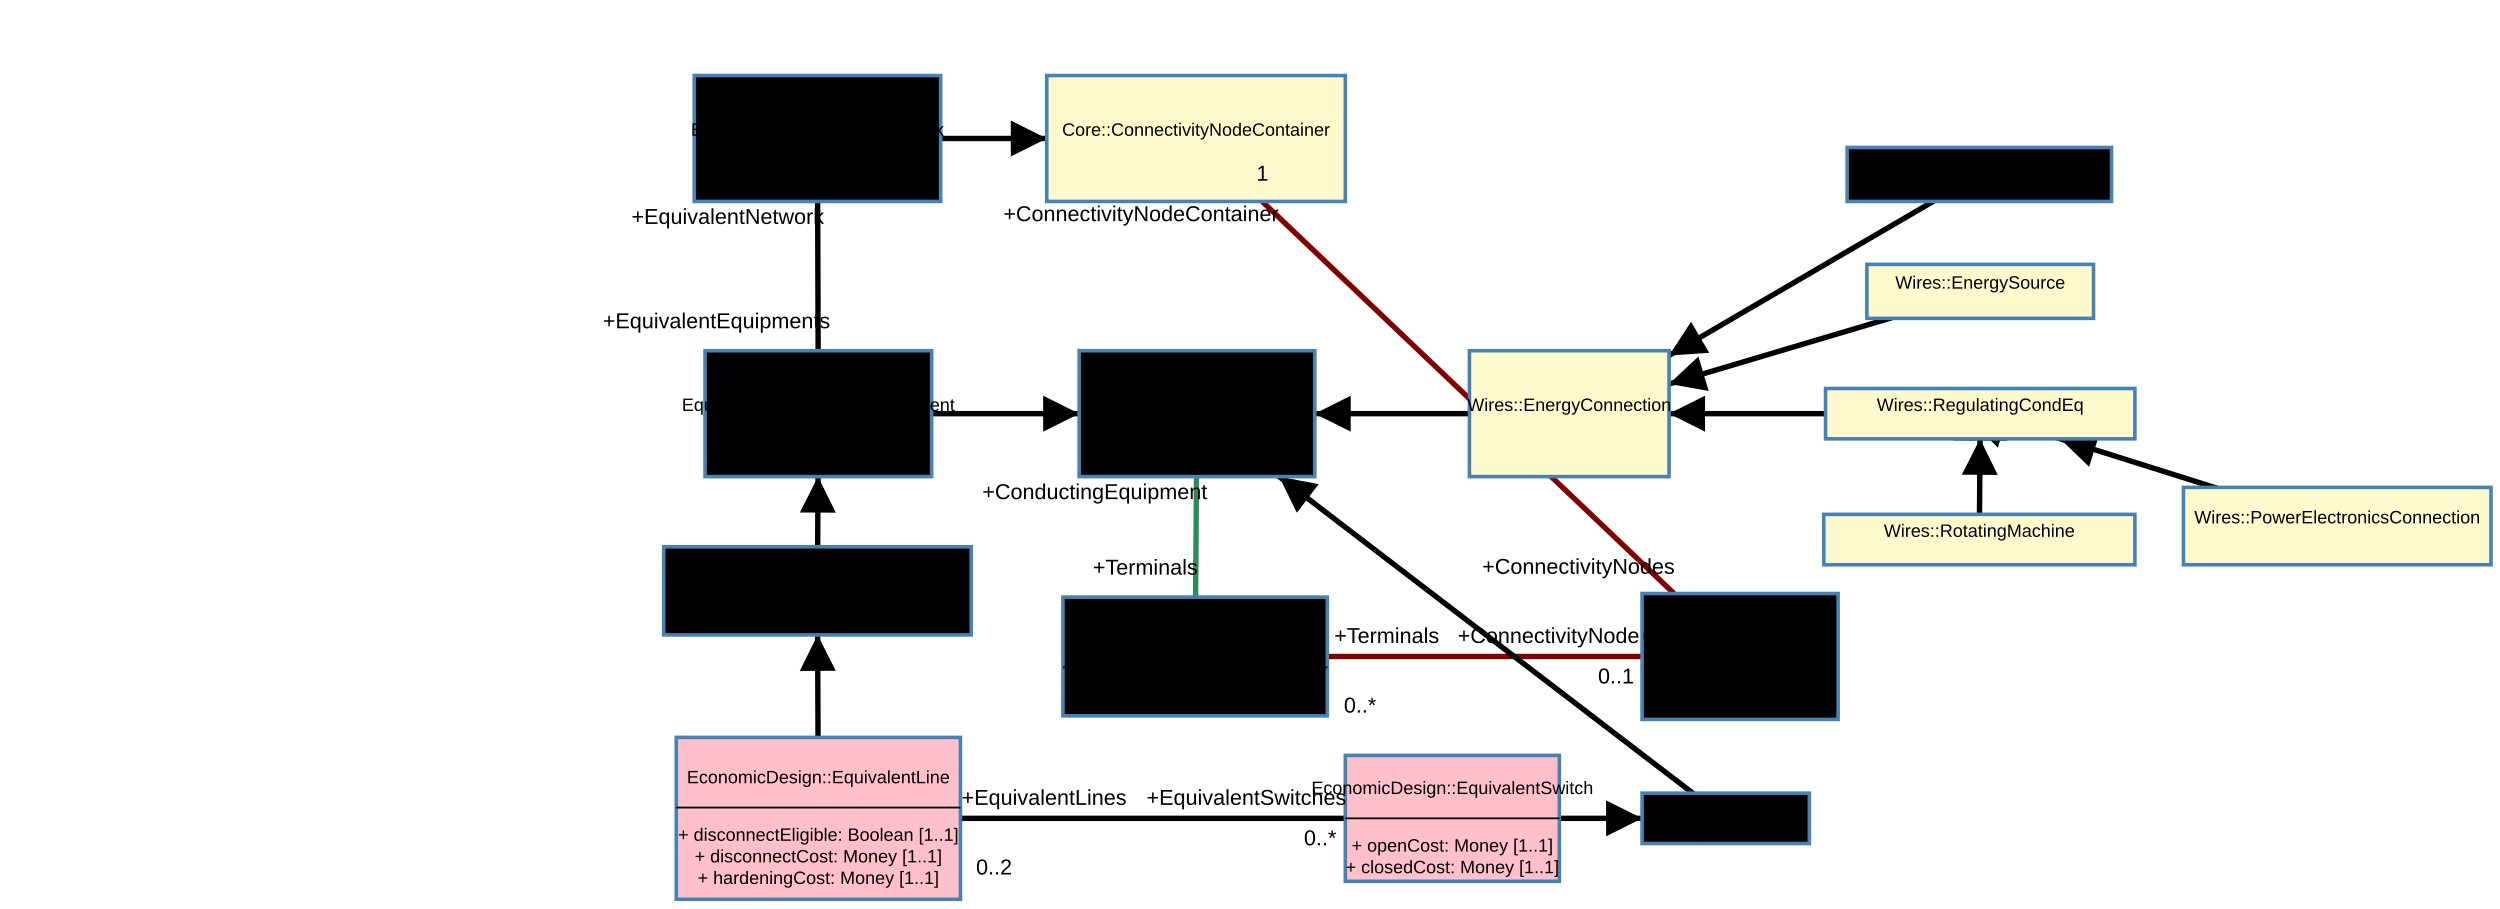
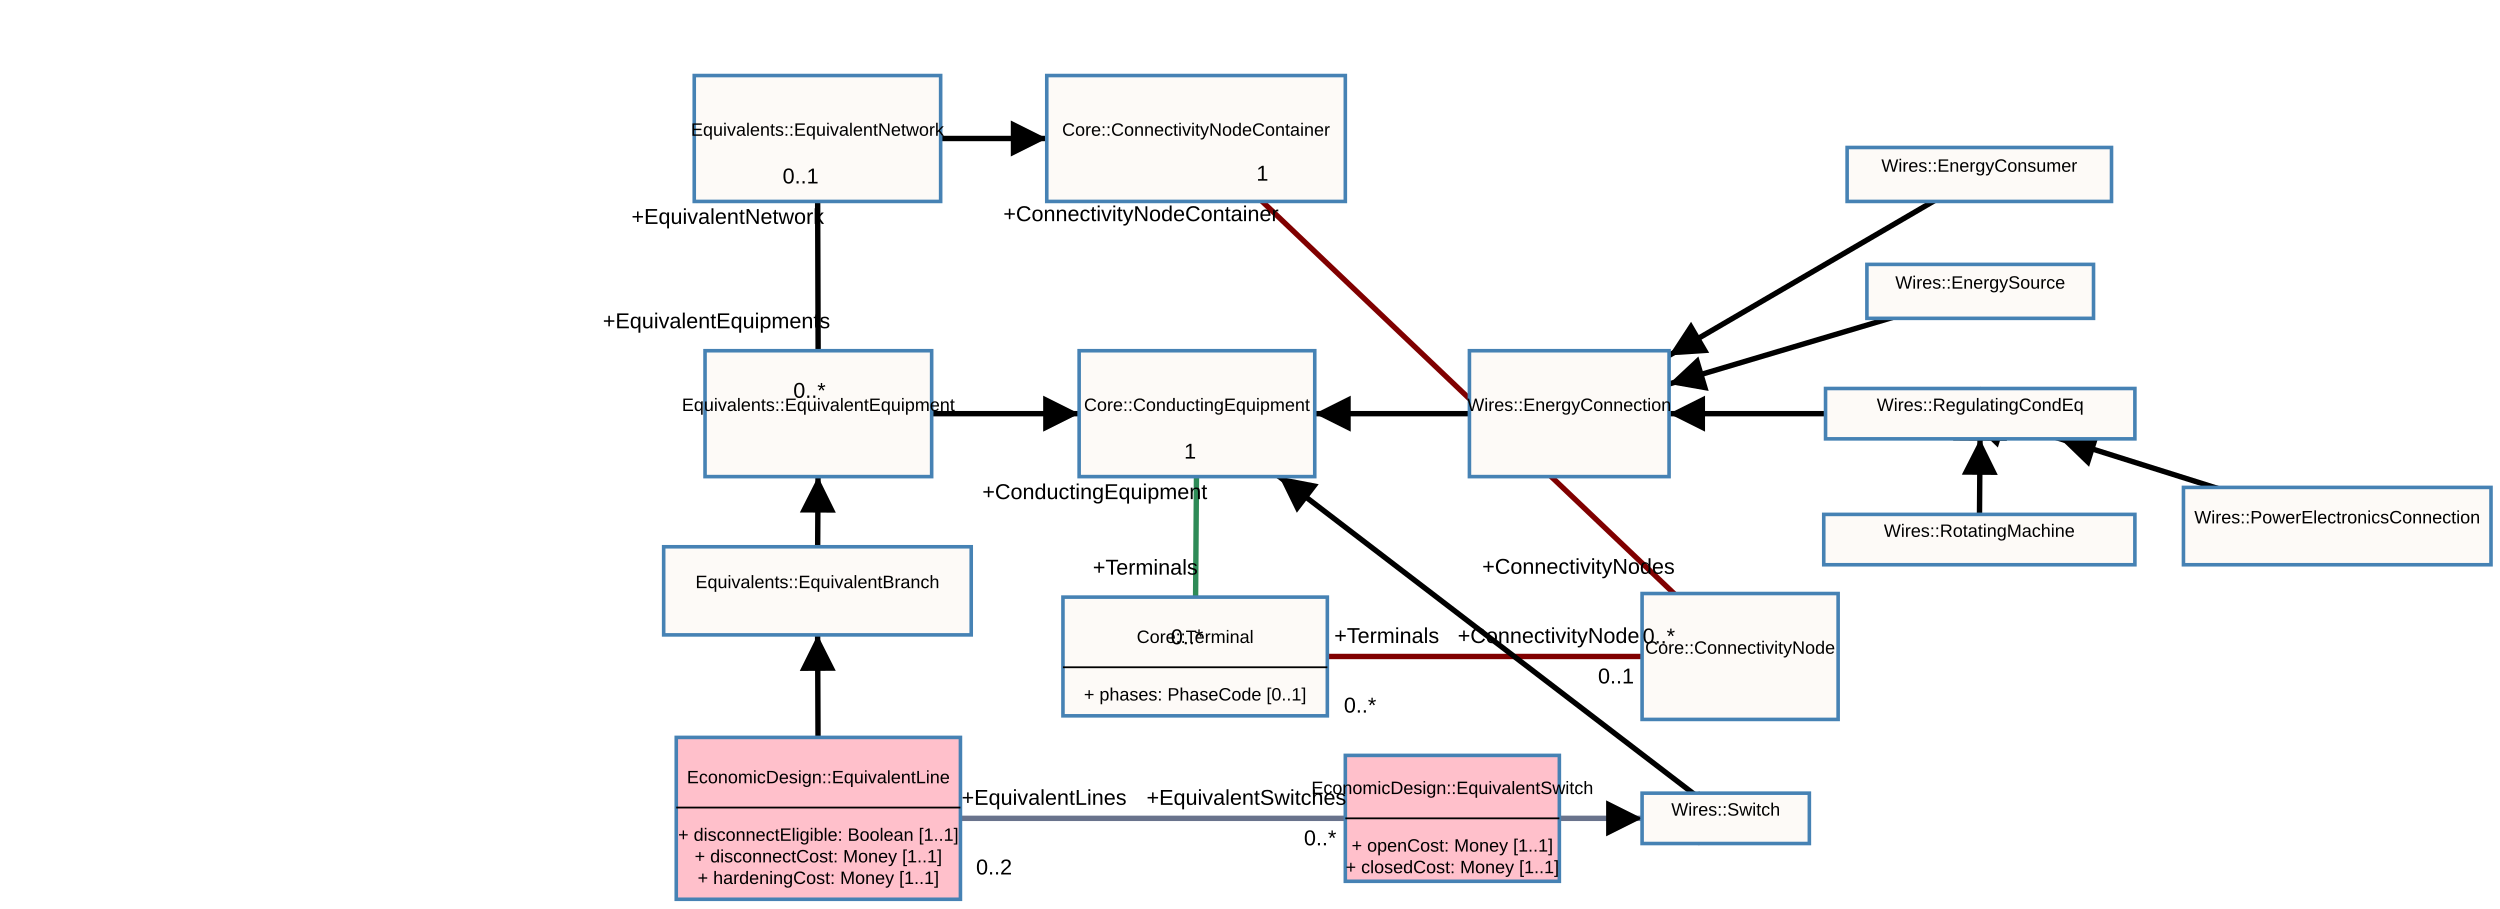
<svg xmlns="http://www.w3.org/2000/svg" width="1390" height="505">
  <g class="zoom-group">
    <defs>
      <marker id="arrowhead" viewBox="-0 -5 10 10" refX="5" refY="0" orient="auto" markerWidth="10" markerHeight="10" xoverflow="visible">
        <path d="M 0,-5 L 10 ,0 L 0,5" fill="black" style="stroke: none;" />
      </marker>
    </defs>
    <line class="link" x1="454.5" y1="328.5" x2="455" y2="230" stroke="#000000" stroke-width="3" marker-end="url(#arrowhead)" />
    <line class="link" x1="455" y1="455" x2="454.5" y2="328.5" stroke="#000000" stroke-width="3" marker-end="url(#arrowhead)" />
    <line class="link" x1="455" y1="230" x2="454.5" y2="77" stroke="#000000" stroke-width="3" />
    <line class="link" x1="455" y1="230" x2="665.5" y2="230" stroke="#000000" stroke-width="3" marker-end="url(#arrowhead)" />
    <line class="link" x1="454.5" y1="77" x2="665" y2="77" stroke="#000000" stroke-width="3" marker-end="url(#arrowhead)" />
    <line class="link" x1="664.5" y1="365" x2="665.5" y2="230" stroke="#2e8b57" stroke-width="3" />
    <line class="link" x1="967.5" y1="365" x2="665" y2="77" stroke="#800000" stroke-width="3" />
    <line class="link" x1="664.5" y1="365" x2="967.5" y2="365" stroke="#800000" stroke-width="3" />
    <line class="link" x1="872.5" y1="230" x2="665.5" y2="230" stroke="#000000" stroke-width="3" marker-end="url(#arrowhead)" />
    <line class="link" x1="1100.5" y1="97" x2="872.5" y2="230" stroke="#000000" stroke-width="3" marker-end="url(#arrowhead)" />
    <line class="link" x1="1101" y1="162" x2="872.5" y2="230" stroke="#000000" stroke-width="3" marker-end="url(#arrowhead)" />
    <line class="link" x1="1101" y1="230" x2="872.5" y2="230" stroke="#000000" stroke-width="3" marker-end="url(#arrowhead)" />
    <line class="link" x1="1100.5" y1="300" x2="1101" y2="230" stroke="#000000" stroke-width="3" marker-end="url(#arrowhead)" />
    <line class="link" x1="1299.5" y1="292.5" x2="1101" y2="230" stroke="#000000" stroke-width="3" marker-end="url(#arrowhead)" />
    <line class="link" x1="959.5" y1="455" x2="665.5" y2="230" stroke="#000000" stroke-width="3" marker-end="url(#arrowhead)" />
-     <line class="link" x1="807.5" y1="455" x2="959.5" y2="455" stroke="#000000" stroke-width="3" marker-end="url(#arrowhead)" />
-     <line class="link" x1="455" y1="455" x2="807.5" y2="455" stroke="#000000" stroke-width="3" />
+     <line class="link" x1="807.5" y1="455" x2="959.5" y2="455" stroke="#69738c" stroke-width="3" marker-end="url(#arrowhead)" />
+     <line class="link" x1="455" y1="455" x2="807.5" y2="455" stroke="#69738c" stroke-width="3" />
    <line class="arrow" x2="454.772" y2="275" x1="454.5" y1="328.5" stroke="#000000" stroke-width="2" marker-end="url(#arrowhead)" />
    <line class="arrow" x2="454.636" y2="363" x1="455" y1="455" stroke="#000000" stroke-width="2" marker-end="url(#arrowhead)" />
    <line class="arrow" x2="590" y2="230" x1="455" y1="230" stroke="#000000" stroke-width="2" marker-end="url(#arrowhead)" />
    <line class="arrow" x2="572" y2="77" x1="454.5" y1="77" stroke="#000000" stroke-width="2" marker-end="url(#arrowhead)" />
    <line class="arrow" x2="741" y2="230" x1="872.5" y1="230" stroke="#000000" stroke-width="2" marker-end="url(#arrowhead)" />
    <line class="arrow" x2="936.638" y2="192.586" x1="1100.5" y1="97" stroke="#000000" stroke-width="2" marker-end="url(#arrowhead)" />
    <line class="arrow" x2="937.585" y2="210.631" x1="1101" y1="162" stroke="#000000" stroke-width="2" marker-end="url(#arrowhead)" />
    <line class="arrow" x2="938" y2="230" x1="1101" y1="230" stroke="#000000" stroke-width="2" marker-end="url(#arrowhead)" />
    <line class="arrow" x2="1100.829" y2="254" x1="1100.5" y1="300" stroke="#000000" stroke-width="2" marker-end="url(#arrowhead)" />
    <line class="arrow" x2="1155.002" y2="247.003" x1="1299.5" y1="292.5" stroke="#000000" stroke-width="2" marker-end="url(#arrowhead)" />
    <line class="arrow" x2="719.175" y2="271.078" x1="959.5" y1="455" stroke="#000000" stroke-width="2" marker-end="url(#arrowhead)" />
-     <line class="arrow" x2="903" y2="455" x1="807.5" y1="455" stroke="#000000" stroke-width="2" marker-end="url(#arrowhead)" />
+     <line class="arrow" x2="903" y2="455" x1="807.5" y1="455" stroke="#69738c" stroke-width="2" marker-end="url(#arrowhead)" />
    <g class="draggable" transform="translate(376, 410)">
      <rect class="box" width="158" height="90" style="fill: #ffc0cb; stroke: steelblue; stroke-width: 2px; cursor: move;" />
      <text class="text" x="79" y="22" dy=".35em" text-anchor="middle" style="font-family: Arial, sans-serif; fill: black; font-size: 10px; pointer-events: none;">EconomicDesign::EquivalentLine</text>
      <line x1="0" x2="158" y1="39" y2="39" stroke="black" stroke-width="1" />
      <text class="text" x="79" y="54" dy=".35em" text-anchor="middle" style="font-family: Arial, sans-serif; fill: black; font-size: 10px; pointer-events: none;">+  disconnectEligible: Boolean [1..1]</text>
      <text class="text" x="79" y="66" dy=".35em" text-anchor="middle" style="font-family: Arial, sans-serif; fill: black; font-size: 10px; pointer-events: none;">+  disconnectCost: Money [1..1]</text>
      <text class="text" x="79" y="78" dy=".35em" text-anchor="middle" style="font-family: Arial, sans-serif; fill: black; font-size: 10px; pointer-events: none;">+  hardeningCost: Money [1..1]</text>
    </g>
    <g class="draggable" transform="translate(392, 195)">
-       <rect class="box" width="126" height="70" style="fill: #000000; stroke: steelblue; stroke-width: 2px; cursor: move;" />
+       <rect class="box" width="126" height="70" style="fill: #fdfaf7; stroke: steelblue; stroke-width: 2px; cursor: move;" />
      <text class="text" x="63" y="30" dy=".35em" text-anchor="middle" style="font-family: Arial, sans-serif; fill: black; font-size: 10px; pointer-events: none;">Equivalents::EquivalentEquipment</text>
    </g>
    <g class="draggable" transform="translate(386, 42)">
-       <rect class="box" width="137" height="70" style="fill: #000000; stroke: steelblue; stroke-width: 2px; cursor: move;" />
+       <rect class="box" width="137" height="70" style="fill: #fdfaf7; stroke: steelblue; stroke-width: 2px; cursor: move;" />
      <text class="text" x="68.5" y="30" dy=".35em" text-anchor="middle" style="font-family: Arial, sans-serif; fill: black; font-size: 10px; pointer-events: none;">Equivalents::EquivalentNetwork</text>
    </g>
    <g class="draggable" transform="translate(591, 332)">
-       <rect class="box" width="147" height="66" style="fill: #000000; stroke: steelblue; stroke-width: 2px; cursor: move;" />
+       <rect class="box" width="147" height="66" style="fill: #fdfaf7; stroke: steelblue; stroke-width: 2px; cursor: move;" />
      <text class="text" x="73.5" y="22" dy=".35em" text-anchor="middle" style="font-family: Arial, sans-serif; fill: black; font-size: 10px; pointer-events: none;">Core::Terminal</text>
      <line x1="0" x2="147" y1="39" y2="39" stroke="black" stroke-width="1" />
      <text class="text" x="73.5" y="54" dy=".35em" text-anchor="middle" style="font-family: Arial, sans-serif; fill: black; font-size: 10px; pointer-events: none;">+  phases: PhaseCode [0..1]</text>
    </g>
    <g class="draggable" transform="translate(582, 42)">
-       <rect class="box" width="166" height="70" style="fill: #fffacd; stroke: steelblue; stroke-width: 2px; cursor: move;" />
+       <rect class="box" width="166" height="70" style="fill: #fdfaf7; stroke: steelblue; stroke-width: 2px; cursor: move;" />
      <text class="text" x="83" y="30" dy=".35em" text-anchor="middle" style="font-family: Arial, sans-serif; fill: black; font-size: 10px; pointer-events: none;">Core::ConnectivityNodeContainer</text>
    </g>
    <g class="draggable" transform="translate(913, 330)">
-       <rect class="box" width="109" height="70" style="fill: #000000; stroke: steelblue; stroke-width: 2px; cursor: move;" />
+       <rect class="box" width="109" height="70" style="fill: #fdfaf7; stroke: steelblue; stroke-width: 2px; cursor: move;" />
      <text class="text" x="54.5" y="30" dy=".35em" text-anchor="middle" style="font-family: Arial, sans-serif; fill: black; font-size: 10px; pointer-events: none;">Core::ConnectivityNode</text>
    </g>
    <g class="draggable" transform="translate(369, 304)">
-       <rect class="box" width="171" height="49" style="fill: #000000; stroke: steelblue; stroke-width: 2px; cursor: move;" />
+       <rect class="box" width="171" height="49" style="fill: #fdfaf7; stroke: steelblue; stroke-width: 2px; cursor: move;" />
      <text class="text" x="85.5" y="19.5" dy=".35em" text-anchor="middle" style="font-family: Arial, sans-serif; fill: black; font-size: 10px; pointer-events: none;">Equivalents::EquivalentBranch</text>
    </g>
    <g class="draggable" transform="translate(600, 195)">
-       <rect class="box" width="131" height="70" style="fill: #000000; stroke: steelblue; stroke-width: 2px; cursor: move;" />
+       <rect class="box" width="131" height="70" style="fill: #fdfaf7; stroke: steelblue; stroke-width: 2px; cursor: move;" />
      <text class="text" x="65.5" y="30" dy=".35em" text-anchor="middle" style="font-family: Arial, sans-serif; fill: black; font-size: 10px; pointer-events: none;">Core::ConductingEquipment</text>
    </g>
    <g class="draggable" transform="translate(1027, 82)">
-       <rect class="box" width="147" height="30" style="fill: #000000; stroke: steelblue; stroke-width: 2px; cursor: move;" />
+       <rect class="box" width="147" height="30" style="fill: #fdfaf7; stroke: steelblue; stroke-width: 2px; cursor: move;" />
      <text class="text" x="73.5" y="10" dy=".35em" text-anchor="middle" style="font-family: Arial, sans-serif; fill: black; font-size: 10px; pointer-events: none;">Wires::EnergyConsumer</text>
    </g>
    <g class="draggable" transform="translate(817, 195)">
-       <rect class="box" width="111" height="70" style="fill: #fffacd; stroke: steelblue; stroke-width: 2px; cursor: move;" />
+       <rect class="box" width="111" height="70" style="fill: #fdfaf7; stroke: steelblue; stroke-width: 2px; cursor: move;" />
      <text class="text" x="55.5" y="30" dy=".35em" text-anchor="middle" style="font-family: Arial, sans-serif; fill: black; font-size: 10px; pointer-events: none;">Wires::EnergyConnection</text>
    </g>
    <g class="draggable" transform="translate(1038, 147)">
-       <rect class="box" width="126" height="30" style="fill: #fffacd; stroke: steelblue; stroke-width: 2px; cursor: move;" />
+       <rect class="box" width="126" height="30" style="fill: #fdfaf7; stroke: steelblue; stroke-width: 2px; cursor: move;" />
      <text class="text" x="63" y="10" dy=".35em" text-anchor="middle" style="font-family: Arial, sans-serif; fill: black; font-size: 10px; pointer-events: none;">Wires::EnergySource</text>
    </g>
    <g class="draggable" transform="translate(1015, 216)">
-       <rect class="box" width="172" height="28" style="fill: #fffacd; stroke: steelblue; stroke-width: 2px; cursor: move;" />
+       <rect class="box" width="172" height="28" style="fill: #fdfaf7; stroke: steelblue; stroke-width: 2px; cursor: move;" />
      <text class="text" x="86" y="9" dy=".35em" text-anchor="middle" style="font-family: Arial, sans-serif; fill: black; font-size: 10px; pointer-events: none;">Wires::RegulatingCondEq</text>
    </g>
    <g class="draggable" transform="translate(1014, 286)">
-       <rect class="box" width="173" height="28" style="fill: #fffacd; stroke: steelblue; stroke-width: 2px; cursor: move;" />
+       <rect class="box" width="173" height="28" style="fill: #fdfaf7; stroke: steelblue; stroke-width: 2px; cursor: move;" />
      <text class="text" x="86.5" y="9" dy=".35em" text-anchor="middle" style="font-family: Arial, sans-serif; fill: black; font-size: 10px; pointer-events: none;">Wires::RotatingMachine</text>
    </g>
    <g class="draggable" transform="translate(1214, 271)">
-       <rect class="box" width="171" height="43" style="fill: #fffacd; stroke: steelblue; stroke-width: 2px; cursor: move;" />
+       <rect class="box" width="171" height="43" style="fill: #fdfaf7; stroke: steelblue; stroke-width: 2px; cursor: move;" />
      <text class="text" x="85.5" y="16.5" dy=".35em" text-anchor="middle" style="font-family: Arial, sans-serif; fill: black; font-size: 10px; pointer-events: none;">Wires::PowerElectronicsConnection</text>
    </g>
    <g class="draggable" transform="translate(913, 441)">
-       <rect class="box" width="93" height="28" style="fill: #000000; stroke: steelblue; stroke-width: 2px; cursor: move;" />
+       <rect class="box" width="93" height="28" style="fill: #fdfaf7; stroke: steelblue; stroke-width: 2px; cursor: move;" />
      <text class="text" x="46.5" y="9" dy=".35em" text-anchor="middle" style="font-family: Arial, sans-serif; fill: black; font-size: 10px; pointer-events: none;">Wires::Switch</text>
    </g>
    <g class="draggable" transform="translate(748, 420)">
      <rect class="box" width="119" height="70" style="fill: #ffc0cb; stroke: steelblue; stroke-width: 2px; cursor: move;" />
      <text class="text" x="59.5" y="18" dy=".35em" text-anchor="middle" style="font-family: Arial, sans-serif; fill: black; font-size: 10px; pointer-events: none;">EconomicDesign::EquivalentSwitch</text>
      <line x1="0" x2="119" y1="35" y2="35" stroke="black" stroke-width="1" />
      <text class="text" x="59.5" y="50" dy=".35em" text-anchor="middle" style="font-family: Arial, sans-serif; fill: black; font-size: 10px; pointer-events: none;">+  openCost: Money [1..1]</text>
      <text class="text" x="59.5" y="62" dy=".35em" text-anchor="middle" style="font-family: Arial, sans-serif; fill: black; font-size: 10px; pointer-events: none;">+  closedCost: Money [1..1]</text>
    </g>
    <text class="link-text-start-top" x="454.65" y="299" text-anchor="middle" style="font-family: Arial, sans-serif; font-size: 12px; fill: black;" />
    <text class="link-text-start-top" x="454.802" y="405" text-anchor="middle" style="font-family: Arial, sans-serif; font-size: 12px; fill: black;" />
    <text class="link-text-start-top" x="398.369" y="182.5" text-anchor="middle" style="font-family: Arial, sans-serif; font-size: 12px; fill: black;">+EquivalentEquipments</text>
    <text class="link-text-start-top" x="523" y="230" text-anchor="middle" style="font-family: Arial, sans-serif; font-size: 12px; fill: black;" />
    <text class="link-text-start-top" x="528" y="77" text-anchor="middle" style="font-family: Arial, sans-serif; font-size: 12px; fill: black;" />
    <text class="link-text-start-top" x="636.781" y="319.5" text-anchor="middle" style="font-family: Arial, sans-serif; font-size: 12px; fill: black;">+Terminals</text>
    <text class="link-text-start-top" x="877.617" y="319.052" text-anchor="middle" style="font-family: Arial, sans-serif; font-size: 12px; fill: black;">+ConnectivityNodes</text>
    <text class="link-text-start-top" x="771" y="357.5" text-anchor="middle" style="font-family: Arial, sans-serif; font-size: 12px; fill: black;">+Terminals</text>
    <text class="link-text-start-top" x="812" y="230" text-anchor="middle" style="font-family: Arial, sans-serif; font-size: 12px; fill: black;" />
    <text class="link-text-start-top" x="1070.467" y="114.519" text-anchor="middle" style="font-family: Arial, sans-serif; font-size: 12px; fill: black;" />
    <text class="link-text-start-top" x="1045.803" y="178.426" text-anchor="middle" style="font-family: Arial, sans-serif; font-size: 12px; fill: black;" />
    <text class="link-text-start-top" x="1010" y="230" text-anchor="middle" style="font-family: Arial, sans-serif; font-size: 12px; fill: black;" />
    <text class="link-text-start-top" x="1100.636" y="281" text-anchor="middle" style="font-family: Arial, sans-serif; font-size: 12px; fill: black;" />
    <text class="link-text-start-top" x="1226.447" y="269.498" text-anchor="middle" style="font-family: Arial, sans-serif; font-size: 12px; fill: black;" />
    <text class="link-text-start-top" x="937.236" y="437.961" text-anchor="middle" style="font-family: Arial, sans-serif; font-size: 12px; fill: black;" />
    <text class="link-text-start-top" x="872" y="455" text-anchor="middle" style="font-family: Arial, sans-serif; font-size: 12px; fill: black;" />
    <text class="link-text-start-top" x="580.5" y="447.5" text-anchor="middle" style="font-family: Arial, sans-serif; font-size: 12px; fill: black;">+EquivalentLines</text>
    <text class="link-text-start-btm" x="454.65" y="299" dx="0.35em" dy="1.35em" text-anchor="middle" style="font-family: Arial, sans-serif; font-size: 12px; fill: black;" />
    <text class="link-text-start-btm" x="454.802" y="405" dx="0.35em" dy="1.35em" text-anchor="middle" style="font-family: Arial, sans-serif; font-size: 12px; fill: black;" />
    <text class="link-text-start-btm" x="445.869" y="205" dx="0.35em" dy="1.35em" text-anchor="middle" style="font-family: Arial, sans-serif; font-size: 12px; fill: black;">0..*</text>
    <text class="link-text-start-btm" x="523" y="230" dx="0.35em" dy="1.35em" text-anchor="middle" style="font-family: Arial, sans-serif; font-size: 12px; fill: black;" />
    <text class="link-text-start-btm" x="528" y="77" dx="0.35em" dy="1.35em" text-anchor="middle" style="font-family: Arial, sans-serif; font-size: 12px; fill: black;" />
    <text class="link-text-start-btm" x="655.781" y="342" dx="0.35em" dy="1.35em" text-anchor="middle" style="font-family: Arial, sans-serif; font-size: 12px; fill: black;">0..*</text>
    <text class="link-text-start-btm" x="918.117" y="341.552" dx="0.35em" dy="1.35em" text-anchor="middle" style="font-family: Arial, sans-serif; font-size: 12px; fill: black;">0..*</text>
    <text class="link-text-start-btm" x="752" y="380" dx="0.35em" dy="1.35em" text-anchor="middle" style="font-family: Arial, sans-serif; font-size: 12px; fill: black;">0..*</text>
    <text class="link-text-start-btm" x="812" y="230" dx="0.35em" dy="1.35em" text-anchor="middle" style="font-family: Arial, sans-serif; font-size: 12px; fill: black;" />
    <text class="link-text-start-btm" x="1070.467" y="114.519" dx="0.35em" dy="1.35em" text-anchor="middle" style="font-family: Arial, sans-serif; font-size: 12px; fill: black;" />
    <text class="link-text-start-btm" x="1045.803" y="178.426" dx="0.35em" dy="1.35em" text-anchor="middle" style="font-family: Arial, sans-serif; font-size: 12px; fill: black;" />
    <text class="link-text-start-btm" x="1010" y="230" dx="0.35em" dy="1.35em" text-anchor="middle" style="font-family: Arial, sans-serif; font-size: 12px; fill: black;" />
    <text class="link-text-start-btm" x="1100.636" y="281" dx="0.35em" dy="1.35em" text-anchor="middle" style="font-family: Arial, sans-serif; font-size: 12px; fill: black;" />
    <text class="link-text-start-btm" x="1226.447" y="269.498" dx="0.35em" dy="1.35em" text-anchor="middle" style="font-family: Arial, sans-serif; font-size: 12px; fill: black;" />
    <text class="link-text-start-btm" x="937.236" y="437.961" dx="0.35em" dy="1.35em" text-anchor="middle" style="font-family: Arial, sans-serif; font-size: 12px; fill: black;" />
    <text class="link-text-start-btm" x="872" y="455" dx="0.35em" dy="1.35em" text-anchor="middle" style="font-family: Arial, sans-serif; font-size: 12px; fill: black;" />
    <text class="link-text-start-btm" x="548.5" y="470" dx="0.35em" dy="1.35em" text-anchor="middle" style="font-family: Arial, sans-serif; font-size: 12px; fill: black;">0..2</text>
    <text class="link-text-end-top" x="454.797" y="270" text-anchor="middle" style="font-family: Arial, sans-serif; font-size: 12px; fill: black;" />
    <text class="link-text-end-top" x="454.617" y="358" text-anchor="middle" style="font-family: Arial, sans-serif; font-size: 12px; fill: black;" />
    <text class="link-text-end-top" x="404.631" y="124.5" text-anchor="middle" style="font-family: Arial, sans-serif; font-size: 12px; fill: black;">+EquivalentNetwork</text>
    <text class="link-text-end-top" x="595" y="230" text-anchor="middle" style="font-family: Arial, sans-serif; font-size: 12px; fill: black;" />
    <text class="link-text-end-top" x="577" y="77" text-anchor="middle" style="font-family: Arial, sans-serif; font-size: 12px; fill: black;" />
    <text class="link-text-end-top" x="608.704" y="277.5" text-anchor="middle" style="font-family: Arial, sans-serif; font-size: 12px; fill: black;">+ConductingEquipment</text>
    <text class="link-text-end-top" x="634.383" y="122.948" text-anchor="middle" style="font-family: Arial, sans-serif; font-size: 12px; fill: black;">+ConnectivityNodeContainer</text>
    <text class="link-text-end-top" x="861" y="357.5" text-anchor="middle" style="font-family: Arial, sans-serif; font-size: 12px; fill: black;">+ConnectivityNode</text>
    <text class="link-text-end-top" x="736" y="230" text-anchor="middle" style="font-family: Arial, sans-serif; font-size: 12px; fill: black;" />
    <text class="link-text-end-top" x="932.319" y="195.106" text-anchor="middle" style="font-family: Arial, sans-serif; font-size: 12px; fill: black;" />
    <text class="link-text-end-top" x="932.792" y="212.057" text-anchor="middle" style="font-family: Arial, sans-serif; font-size: 12px; fill: black;" />
    <text class="link-text-end-top" x="933" y="230" text-anchor="middle" style="font-family: Arial, sans-serif; font-size: 12px; fill: black;" />
    <text class="link-text-end-top" x="1100.864" y="249" text-anchor="middle" style="font-family: Arial, sans-serif; font-size: 12px; fill: black;" />
    <text class="link-text-end-top" x="1150.233" y="245.502" text-anchor="middle" style="font-family: Arial, sans-serif; font-size: 12px; fill: black;" />
    <text class="link-text-end-top" x="715.204" y="268.039" text-anchor="middle" style="font-family: Arial, sans-serif; font-size: 12px; fill: black;" />
    <text class="link-text-end-top" x="908" y="455" text-anchor="middle" style="font-family: Arial, sans-serif; font-size: 12px; fill: black;" />
    <text class="link-text-end-top" x="693" y="447.5" text-anchor="middle" style="font-family: Arial, sans-serif; font-size: 12px; fill: black;">+EquivalentSwitches</text>
    <text class="link-text-end-btm" x="454.797" y="270" text-anchor="middle" style="font-family: Arial, sans-serif; font-size: 12px; fill: black;" />
    <text class="link-text-end-btm" x="454.617" y="358" text-anchor="middle" style="font-family: Arial, sans-serif; font-size: 12px; fill: black;" />
    <text class="link-text-end-btm" x="445.131" y="102" text-anchor="middle" style="font-family: Arial, sans-serif; font-size: 12px; fill: black;">0..1</text>
    <text class="link-text-end-btm" x="595" y="230" text-anchor="middle" style="font-family: Arial, sans-serif; font-size: 12px; fill: black;" />
    <text class="link-text-end-btm" x="577" y="77" text-anchor="middle" style="font-family: Arial, sans-serif; font-size: 12px; fill: black;" />
    <text class="link-text-end-btm" x="661.704" y="255" text-anchor="middle" style="font-family: Arial, sans-serif; font-size: 12px; fill: black;">1</text>
    <text class="link-text-end-btm" x="701.883" y="100.448" text-anchor="middle" style="font-family: Arial, sans-serif; font-size: 12px; fill: black;">1</text>
    <text class="link-text-end-btm" x="898.5" y="380" text-anchor="middle" style="font-family: Arial, sans-serif; font-size: 12px; fill: black;">0..1</text>
    <text class="link-text-end-btm" x="736" y="230" text-anchor="middle" style="font-family: Arial, sans-serif; font-size: 12px; fill: black;" />
    <text class="link-text-end-btm" x="932.319" y="195.106" text-anchor="middle" style="font-family: Arial, sans-serif; font-size: 12px; fill: black;" />
    <text class="link-text-end-btm" x="932.792" y="212.057" text-anchor="middle" style="font-family: Arial, sans-serif; font-size: 12px; fill: black;" />
    <text class="link-text-end-btm" x="933" y="230" text-anchor="middle" style="font-family: Arial, sans-serif; font-size: 12px; fill: black;" />
    <text class="link-text-end-btm" x="1100.864" y="249" text-anchor="middle" style="font-family: Arial, sans-serif; font-size: 12px; fill: black;" />
    <text class="link-text-end-btm" x="1150.233" y="245.502" text-anchor="middle" style="font-family: Arial, sans-serif; font-size: 12px; fill: black;" />
    <text class="link-text-end-btm" x="715.204" y="268.039" text-anchor="middle" style="font-family: Arial, sans-serif; font-size: 12px; fill: black;" />
    <text class="link-text-end-btm" x="908" y="455" text-anchor="middle" style="font-family: Arial, sans-serif; font-size: 12px; fill: black;" />
    <text class="link-text-end-btm" x="734" y="470" text-anchor="middle" style="font-family: Arial, sans-serif; font-size: 12px; fill: black;">0..*</text>
  </g>
</svg>
